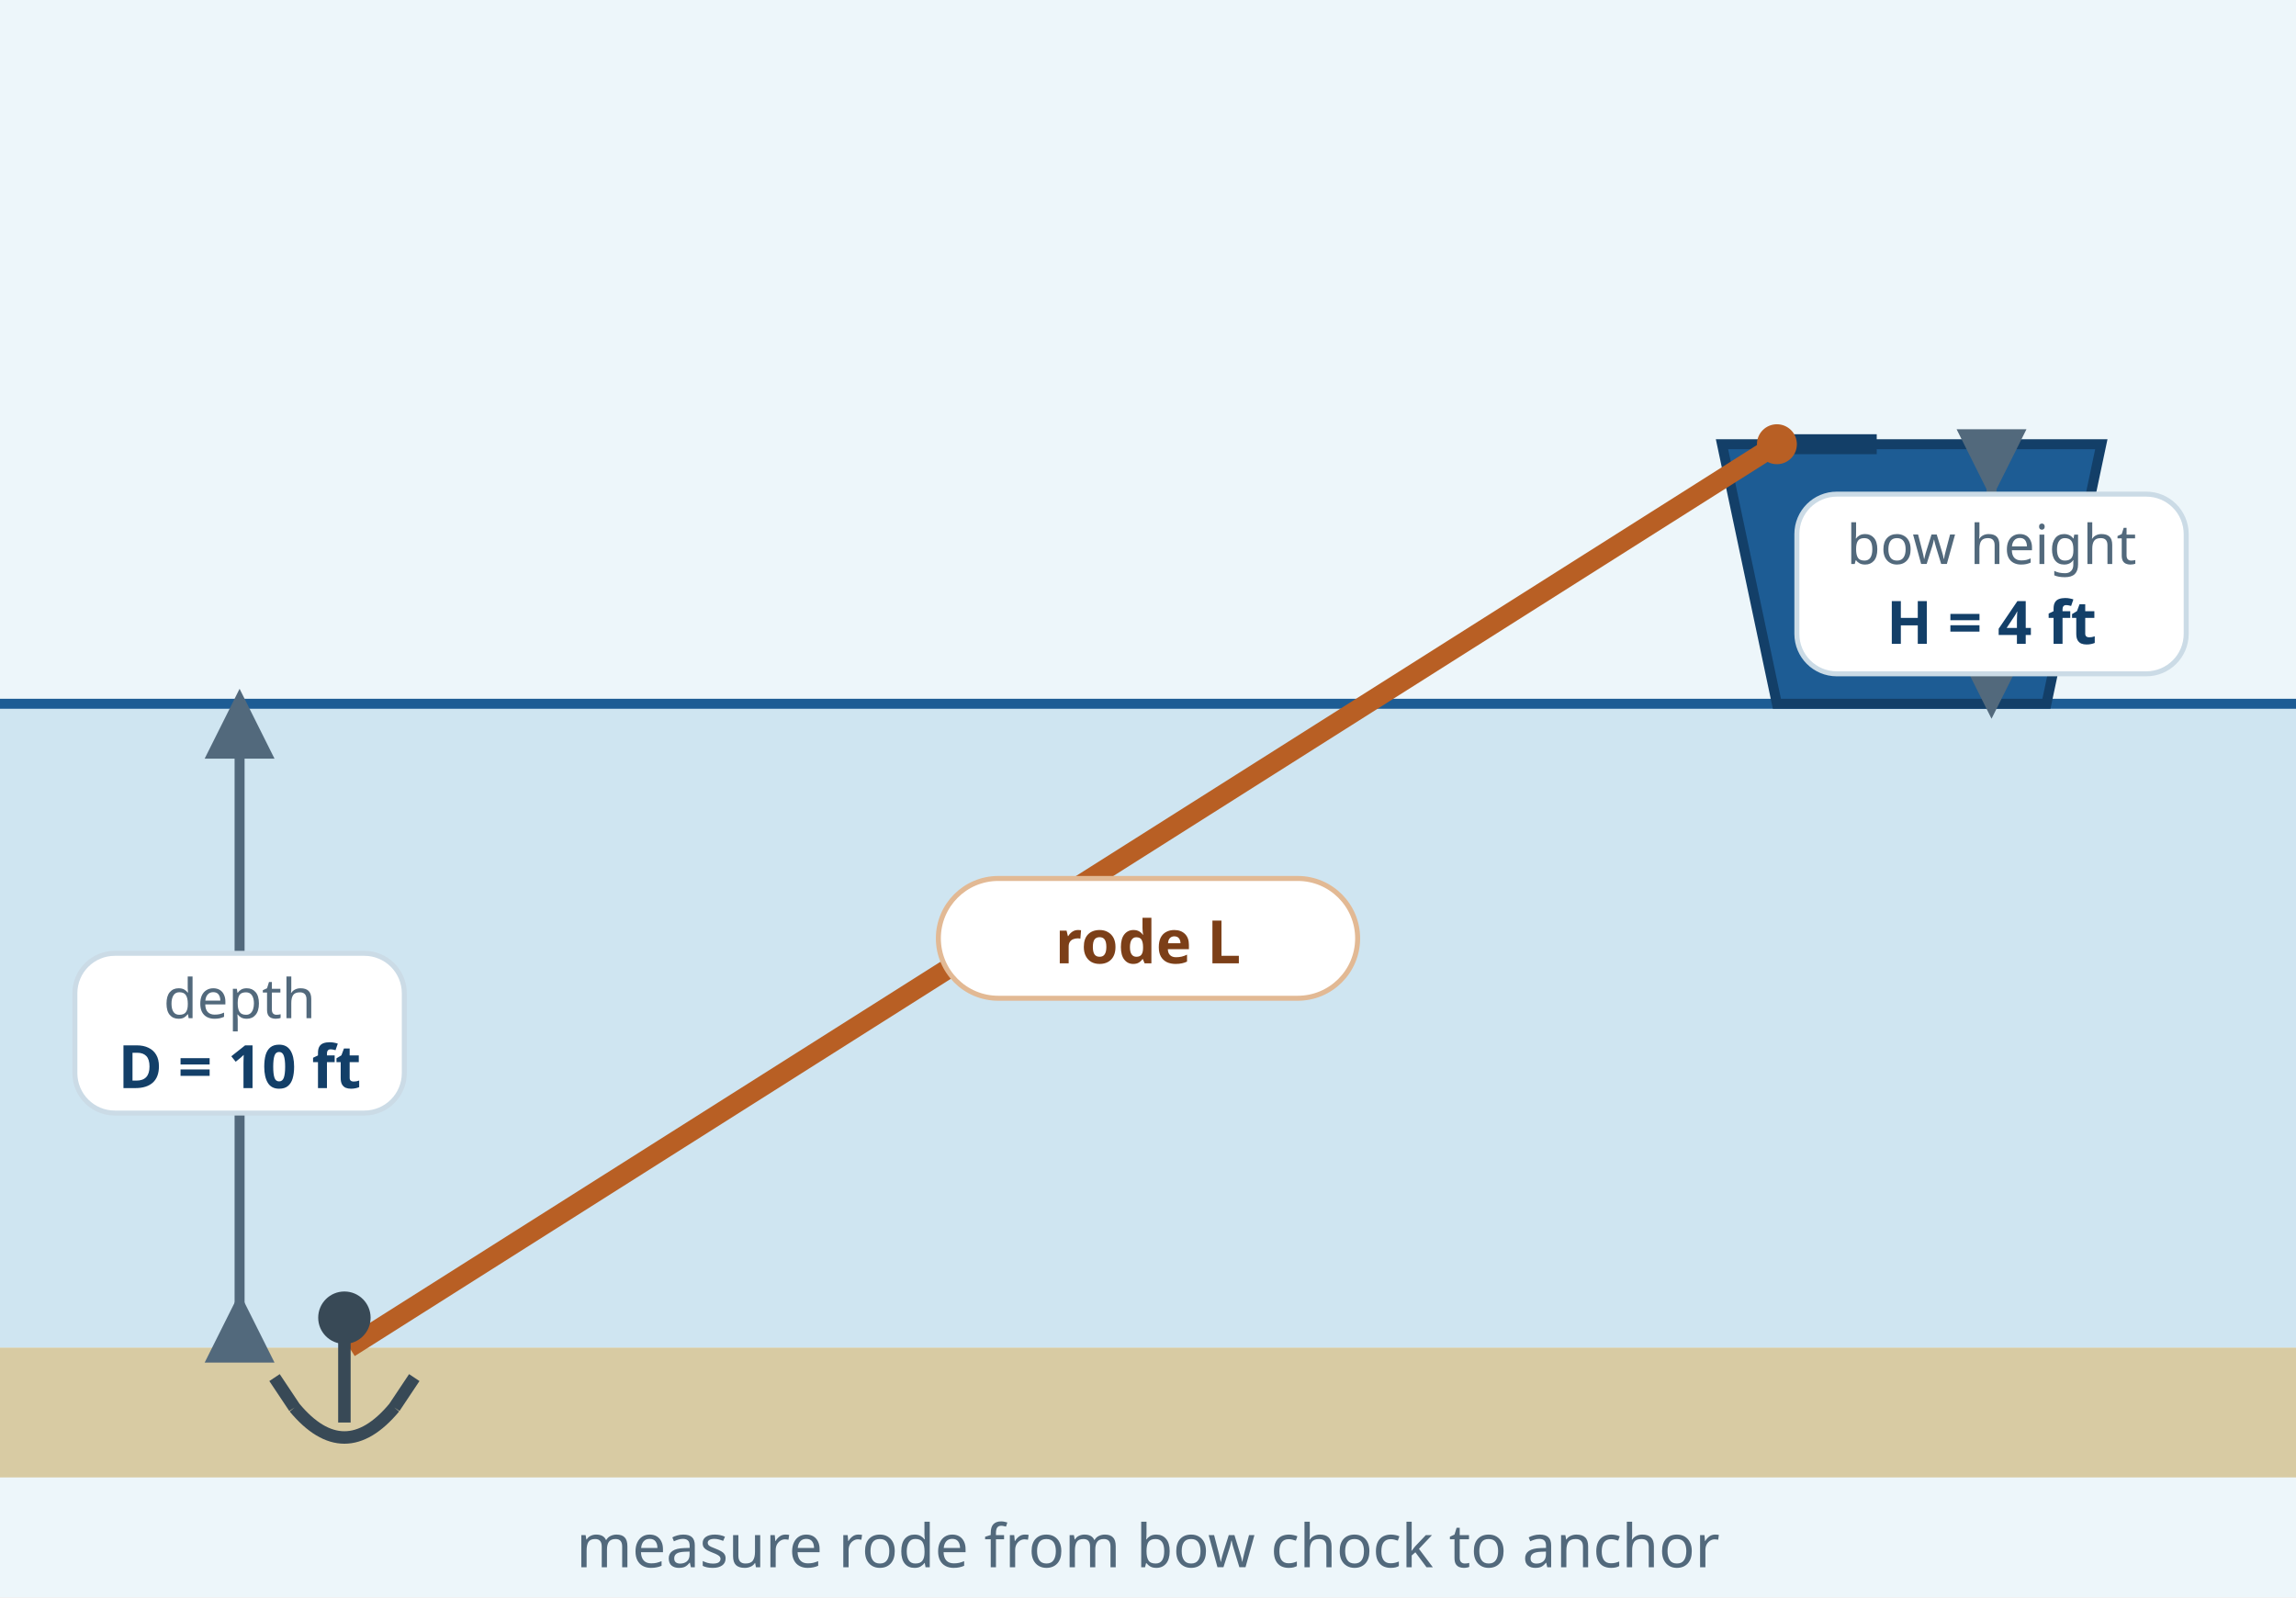
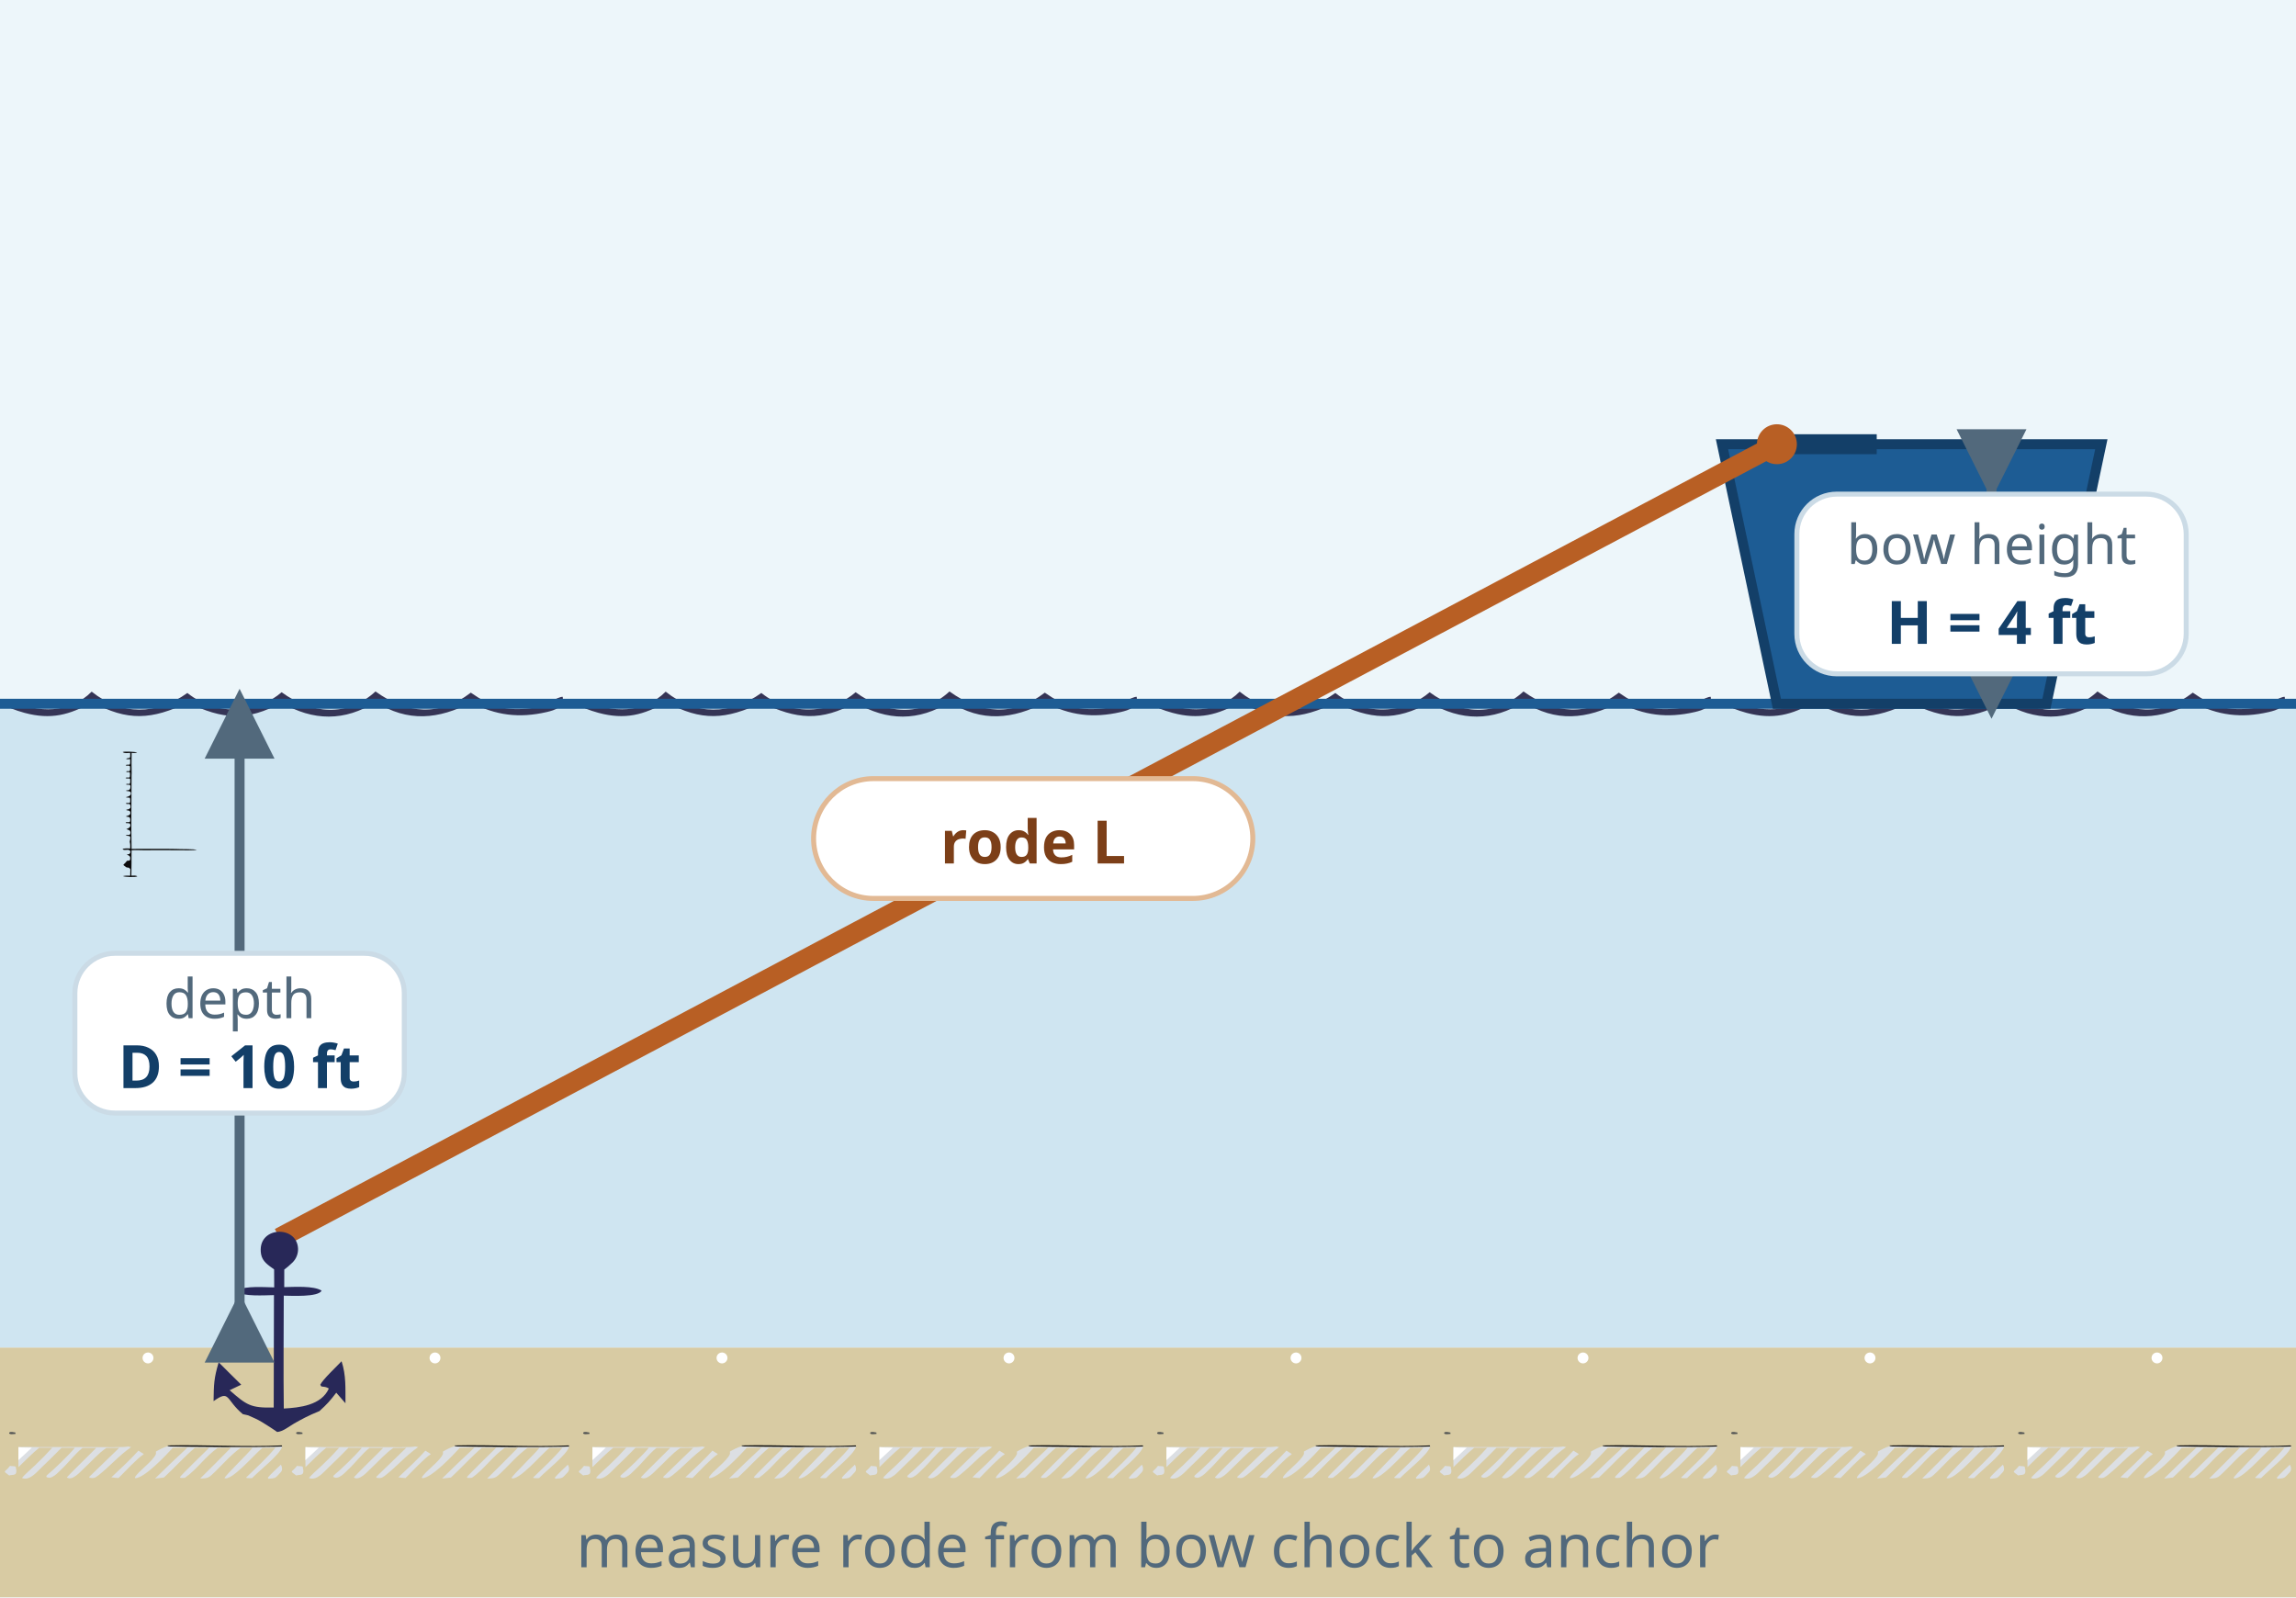
<svg xmlns="http://www.w3.org/2000/svg" viewBox="0 0 460 320" role="img" aria-label="Side-view diagram of an anchored boat with water depth D, bow height H, and rode length L marked.">
  <defs>
    <marker id="measure-head" markerWidth="7" markerHeight="7" refX="3.5" refY="3.5" orient="auto">
      <path d="M0 3.5 7 0v7Z" fill="#52697c" />
    </marker>
+     <symbol id="water-surface" viewBox="93.42 656.79 206.52 17.05">
+       <path fill="#353556" d="M 228.524,660.792 C 239.697,668.891 251.545,669.893 262.814,661.227 C 270.021,666.298 275.454,667.888 284.372,666.834 C 288.993,666.288 294.106,662.619 295.882,662.725 C 296.393,666.414 293.162,667.504 290.122,668.205 C 280.363,670.454 271.753,669.502 262.925,664.713 C 251.445,670.84 239.941,671.983 228.618,664.541 C 217.546,671.604 205.994,671.535 194.732,664.781 C 182.371,671.638 173.4,670.92 160.961,664.767 C 148.226,670.999 139.166,671.622 126.617,664.594 C 118.522,669.306 111.672,671.032 102.275,668.504 C 100.625,668.057 99.002,667.515 97.415,666.88 L 97.547,664.096 C 107.098,668.631 118.572,668.759 126.406,660.863 C 137.144,669.511 149.724,669.319 160.832,661.341 C 166.465,665.863 173.674,667.941 180.849,667.11 C 185.983,666.53 190.826,664.43 194.758,661.08 C 205.401,668.901 218.307,670.185 228.524,660.792 Z" />
+     </symbol>
+     <symbol id="seabed" viewBox="82.02 689.35 238.55 112.97">
+       <path fill="#0c0c0d" d="M 221.524,771.259 L 221.397,770.618 C 251.449,769.878 286.592,772.043 316.211,770.595 L 316.572,771.628 C 309.601,772.332 223.706,772.228 221.524,771.259 Z" />
+       <path fill="#ffffff" d="M 202.948,693.87 C 204.409,693.107 206.169,693.197 207.544,694.105 C 208.92,695.013 209.695,696.596 209.568,698.239 C 209.441,699.882 208.433,701.327 206.934,702.013 C 204.699,703.037 202.055,702.092 200.974,699.884 C 199.893,697.676 200.768,695.008 202.948,693.87 Z" />
+       <path fill="#dcdfe3" d="M 316.572,771.628 C 314.7,778.348 296.948,792.003 291.62,797.708 C 291.33,798.019 287.647,797.751 286.989,797.707 L 286.66,797.246 C 294.764,789.369 303.777,781.232 310.892,772.557 L 300.182,772.693 L 299.483,773.242 C 293.873,777.704 274.302,800.647 268.586,797.723 C 269.598,795.231 287.981,777.651 291.891,772.586 L 281.983,772.646 C 273.835,778.498 267.536,785.935 260.382,792.875 C 255.742,797.377 254.811,798.141 248.428,798.094 C 256.899,789.65 265.712,781.058 273.989,772.463 L 262.935,772.642 C 252.481,780.109 246.005,790.194 236.006,797.33 C 235.469,797.713 233.07,797.658 232.278,797.638 L 231.471,797.016 C 231.87,796.064 253.533,774.733 255.897,772.547 L 243.993,772.632 C 236.375,778.857 226.329,789.908 218.278,797.278 C 215.914,797.585 213.282,798 210.923,798.108 C 219.741,789.427 228.688,780.879 237.76,772.464 L 225.637,772.598 C 220.16,778.623 202.297,797.642 194.476,797.868 L 194.119,797.229 C 196.557,792.277 209.599,783.547 211.666,777.565 C 211.632,777.664 211.631,775.781 211.631,775.716 C 214.776,773.932 218.022,772.134 221.524,771.259 C 223.706,772.228 309.601,772.332 316.572,771.628 Z" />
+       <path fill="#dcdfe3" d="M 97.373,772.001 C 102.48,771.646 109.544,771.924 114.814,772.006 C 131.438,771.858 148.064,771.868 164.688,772.036 C 168.918,772.051 185.433,772.308 188.599,771.472 L 191.016,772.018 C 180.69,779.167 173.228,788.182 163.4,795.786 C 160.706,797.87 159.479,797.992 156.315,797.475 L 156.265,796.657 C 164.486,788.58 172.905,780.711 181.103,772.606 L 170.357,772.708 C 163.636,777.321 157.925,784.076 151.93,789.562 C 148.88,792.354 142.179,800.422 137.592,797.265 C 137.854,796.332 159.088,775.798 161.972,772.676 L 150.533,772.708 C 144.461,777.491 139.071,784.836 133.36,790.167 C 130.609,792.735 124.639,799.898 120.432,796.673 L 120.882,795.498 C 126.728,790.796 139.444,778.421 144.217,772.592 L 133.096,772.614 C 127.687,778.108 122.202,783.625 116.589,788.909 C 112.536,792.726 106.663,800.251 100.31,797.682 C 101.832,795.419 108.482,789.676 110.961,787.316 C 115.975,782.604 120.787,777.681 125.383,772.56 L 114.583,772.533 C 108.446,777.591 103.123,783.17 97.357,788.651 L 97.327,782.848 L 97.373,772.001 Z" />
+       <path fill="#ffffff" d="M 97.373,772.001 C 101.295,772.454 104.539,772.395 108.453,772.49 L 97.327,782.848 L 97.373,772.001 Z" />
+       <path fill="#dcdfe3" d="M 90.33,787.617 C 91.68,787.987 94.904,787.65 95.107,788.448 C 97.263,796.919 92.302,794.423 89.678,795.592 C 83.652,791.095 85.929,793.486 90.33,787.617 Z" />
+       <path fill="#dcdfe3" d="M 197.057,774.956 C 198.585,775.849 200.061,776.847 201.554,777.797 C 195.533,781.917 186.218,792.066 180.526,797.717 C 178.712,797.582 176.308,797.489 174.582,797.097 C 181.567,790.556 190.806,782.038 197.057,774.956 Z" />
+       <path fill="#dcdfe3" d="M 315.504,786.587 C 316.515,788.412 317.092,791.06 315.455,792.792 C 310.583,797.95 311.669,797.779 305.244,798.32 C 305.173,798.227 304.546,797.501 304.648,797.366 C 306.302,795.166 313.865,788.092 315.504,786.587 Z" />
+       <path fill="#515353" d="M 94.973,760.999 C 94.076,761.072 89.568,761.827 89.621,760.338 C 89.63,760.089 89.763,759.862 89.976,759.734 C 91.042,759.103 93.716,759.659 94.847,759.913 C 94.748,760.293 94.881,760.585 94.973,760.999 Z" />
+     </symbol>
+     <symbol id="anchor" viewBox="171.45 685.45 67.32 98.05">
+       <path fill="#282858" d="M 202.685,706.378 C 200.187,704.575 197.388,702.879 196.817,699.536 C 194.684,687.04 212.811,686.145 213.437,696.894 C 213.564,699.262 212.674,701.572 210.991,703.243 C 209.851,704.395 208.541,705.478 207.252,706.456 L 207.234,714.352 C 211.615,714.284 220.507,713.644 224.051,715.936 C 222.565,718.941 210.28,718.225 207.019,718.193 C 207.02,734.942 206.816,752.249 207.033,768.957 C 214.196,768.555 223.927,767.526 227.301,759.954 C 226.162,759.195 225.265,759.202 223.909,759.012 L 223.448,758.255 C 224.537,755.918 230.85,750.004 233.024,747.688 C 235.111,754.184 234.724,759.78 234.767,766.583 L 230.635,761.837 C 227.751,765.583 226.578,766.914 223.088,770.087 C 218.022,772.134 214.776,773.932 211.631,775.716 C 209.296,777.097 206.637,779.291 204.071,779.496 C 203.226,778.939 202.387,778.372 201.554,777.797 C 200.061,776.847 198.585,775.849 197.057,774.956 C 195.226,773.823 192.999,772.912 191.016,772.018 L 188.599,771.472 C 180.701,764.879 182.954,760.301 175.451,765.633 C 175.568,758.157 175.578,755.479 177.748,748.168 C 181.111,751.503 184.5,754.931 187.893,758.224 L 182.672,760.718 C 190.396,767.446 192.071,768.735 202.503,768.503 L 202.613,717.937 C 198.185,718.014 189.085,718.668 185.493,716.388 L 185.798,715.62 C 190.78,713.807 197.351,714.351 202.721,714.469 L 202.685,706.378 Z" />
+     </symbol>
+     <symbol id="depth-marker" viewBox="80.92 630.08 111.68 183.39">
+       <path fill="#0c0c0d" d="M 95.455,635.918 C 91.326,635.893 88.465,637.029 84.92,634.784 C 86.82,633.34 102.182,634.466 105.103,635.115 C 103.521,636.384 99.558,635.982 97.473,635.987 C 97.412,645.175 97.181,654.963 97.547,664.096 L 97.415,666.88 C 97.354,700.725 96.791,736.405 97.398,770.103 C 117.859,770.192 139.059,769.768 159.415,770.204 C 163.951,770.601 186.534,770.182 188.599,771.472 C 185.433,772.308 168.918,772.051 164.688,772.036 C 148.064,771.868 131.438,771.858 114.814,772.006 C 109.544,771.924 102.48,771.646 97.373,772.001 L 97.327,782.848 L 97.357,788.651 L 97.099,807.506 C 99.131,807.45 103.899,807.009 105.395,808.522 C 103.061,810.099 87.865,809.516 85.282,808.19 C 88.618,807.392 92.095,807.484 95.511,807.517 C 95.532,804.552 95.522,801.739 95.763,798.78 C 93.251,794.87 92.301,797.088 89.678,795.592 C 83.652,791.095 85.929,793.486 90.33,787.617 C 91.671,785.497 93.019,787.797 95.277,785.609 C 96.818,778.477 91.855,779.724 90.933,777.692 C 92.369,777.76 92.639,777.667 94.023,777.432 C 95.729,775.658 95.206,776.521 95.857,773.956 C 94.306,769.066 88.234,773.223 84.918,770.71 L 85.339,770.043 C 88.028,769.197 92.449,769.481 95.438,769.513 C 95.484,766.656 95.715,763.736 94.973,760.999 C 94.881,760.585 94.748,760.293 94.847,759.913 C 97.105,750.254 94.701,752.7 89.26,751.494 C 90.197,750.262 92.14,750.881 94.802,750.364 C 96.269,748.041 96.192,747.245 95.196,744.914 C 92.862,742.733 91.982,743.59 90.013,742.354 C 93.966,741.49 97.677,738.454 94.773,734.443 C 92.718,734.108 91.742,734.101 89.642,734.068 L 89.165,733.305 C 90.924,731.941 91.651,733.486 94.839,732.493 C 94.919,732.339 95,732.185 95.08,732.031 C 95.817,730.162 95.735,728.069 94.855,726.263 C 92.962,724.999 92.568,725.335 90.128,725.118 L 89.92,724.318 C 92.71,723.582 94.019,723.433 95.624,721.154 C 96.186,716.633 93.881,716.507 90.368,716.093 L 90.011,715.394 C 92.865,714.816 93.905,714.824 95.681,712.815 C 96.232,710.666 95.97,710.328 95.324,708.095 C 93.088,706.215 92.511,708.154 89.516,706.809 C 89.924,704.737 93.427,707.055 95.356,705.045 C 95.477,702.623 95.761,700.886 94.974,698.605 C 93.149,698.32 91.899,698.322 90.045,698.282 L 89.815,697.649 C 92.856,697.149 97.748,695.223 96.134,691.075 C 95.392,689.168 91.921,689.318 90.006,689.047 L 89.909,688.303 C 92.838,688.083 93.601,688.23 95.315,686.265 C 97.833,677.641 91.766,681.564 89.548,679.834 C 91.271,678.412 93.016,680.007 95.044,678.793 C 95.745,676.229 95.525,674.896 95.356,672.296 C 92.881,670.462 91.44,672.652 89.064,670.958 C 90.638,669.469 92.615,671.176 94.927,669.803 C 95.414,667.062 95.278,666.186 95.052,663.501 C 93.453,661.55 91.964,663.668 89.777,662.056 C 91.163,660.432 93.263,662.555 95.132,660.62 C 95.41,658.003 95.515,657.254 95.204,654.576 C 93.461,653.235 92.637,653.712 89.995,653.676 L 89.365,652.957 C 90.768,651.753 92.479,652.929 94.979,652.03 C 95.722,650.102 95.434,646.767 95.403,644.56 C 93.488,644.584 91.081,644.953 89.65,644.153 C 90.811,643.329 93.302,643.104 94.876,642.819 C 95.832,641.39 95.445,638.022 95.455,635.918 Z" />
+     </symbol>
  </defs>
  <rect width="460" height="320" fill="#edf6fa" />
  <rect y="141" width="460" height="129" fill="#cfe5f1" />
+   <use href="#water-surface" x="0" y="136.3" width="115" height="9.5" />
+   <use href="#water-surface" x="115" y="136.3" width="115" height="9.5" />
+   <use href="#water-surface" x="230" y="136.3" width="115" height="9.5" />
+   <use href="#water-surface" x="345" y="136.3" width="115" height="9.5" />
  <path d="M0 141H460" stroke="#1d5c94" stroke-width="2" />
-   <rect y="270" width="460" height="26" fill="#d8cba3" />
+   <rect y="270" width="460" height="50" fill="#d8cba3" />
+   <use href="#seabed" x="0" y="270" width="57.5" height="27.24" />
+   <use href="#seabed" x="57.5" y="270" width="57.5" height="27.24" />
+   <use href="#seabed" x="115" y="270" width="57.5" height="27.24" />
+   <use href="#seabed" x="172.5" y="270" width="57.5" height="27.24" />
+   <use href="#seabed" x="230" y="270" width="57.5" height="27.24" />
+   <use href="#seabed" x="287.5" y="270" width="57.5" height="27.24" />
+   <use href="#seabed" x="345" y="270" width="57.5" height="27.24" />
+   <use href="#seabed" x="402.5" y="270" width="57.5" height="27.24" />
  <path d="M345 89h76l-11 52h-54Z" fill="#1d5c94" stroke="#133f68" stroke-width="2" />
  <path d="M356 89h20" stroke="#133f68" stroke-width="4" />
  <circle cx="356" cy="89" r="4" fill="#b85f24" />
-   <path d="M70 270 356 89" stroke="#b85f24" stroke-width="4" />
-   <rect x="188" y="176" width="84" height="24" rx="12" fill="#fff" stroke="#e2b994" />
-   <text x="230" y="193" text-anchor="middle" font-family="sans-serif" font-size="12" font-weight="700" fill="#7c3f18">rode L</text>
+   <path d="M356 89 L56 248" stroke="#b85f24" stroke-width="4" />
+   <rect x="163" y="156" width="88" height="24" rx="12" fill="#fff" stroke="#e2b994" />
+   <text x="207" y="173" text-anchor="middle" font-family="sans-serif" font-size="12" font-weight="700" fill="#7c3f18">rode L</text>
+   <use href="#anchor" x="41" y="245" width="30" height="43.68" />
  <path d="M48 145V266" stroke="#52697c" stroke-width="2" marker-start="url(#measure-head)" marker-end="url(#measure-head)" />
+   <use href="#depth-marker" x="24" y="150" width="16" height="26.3" />
  <rect x="15" y="191" width="66" height="32" rx="8" fill="#fff" stroke="#cbdbe6" />
  <text x="48" y="204" text-anchor="middle" font-family="sans-serif" font-size="11" fill="#52697c">depth</text>
  <text x="48" y="218" text-anchor="middle" font-family="sans-serif" font-size="12" font-weight="700" fill="#133f68">D = 10 ft</text>
  <path d="M399 137V93" stroke="#52697c" stroke-width="2" marker-start="url(#measure-head)" marker-end="url(#measure-head)" />
  <rect x="360" y="99" width="78" height="36" rx="8" fill="#fff" stroke="#cbdbe6" />
  <text x="399" y="113" text-anchor="middle" font-family="sans-serif" font-size="11" fill="#52697c">bow height</text>
  <text x="399" y="129" text-anchor="middle" font-family="sans-serif" font-size="12" font-weight="700" fill="#133f68">H = 4 ft</text>
-   <g transform="translate(69 278)" stroke="#384956" stroke-width="2.5" fill="none">
-     <circle cy="-14" r="4" fill="#384956" />
-     <path d="M0-10V7M-10 4Q0 16 10 4M-10 4l-4-6M10 4l4-6" />
-   </g>
  <text x="230" y="314" text-anchor="middle" font-family="sans-serif" font-size="12" fill="#52697c">measure rode from bow chock to anchor</text>
</svg>
